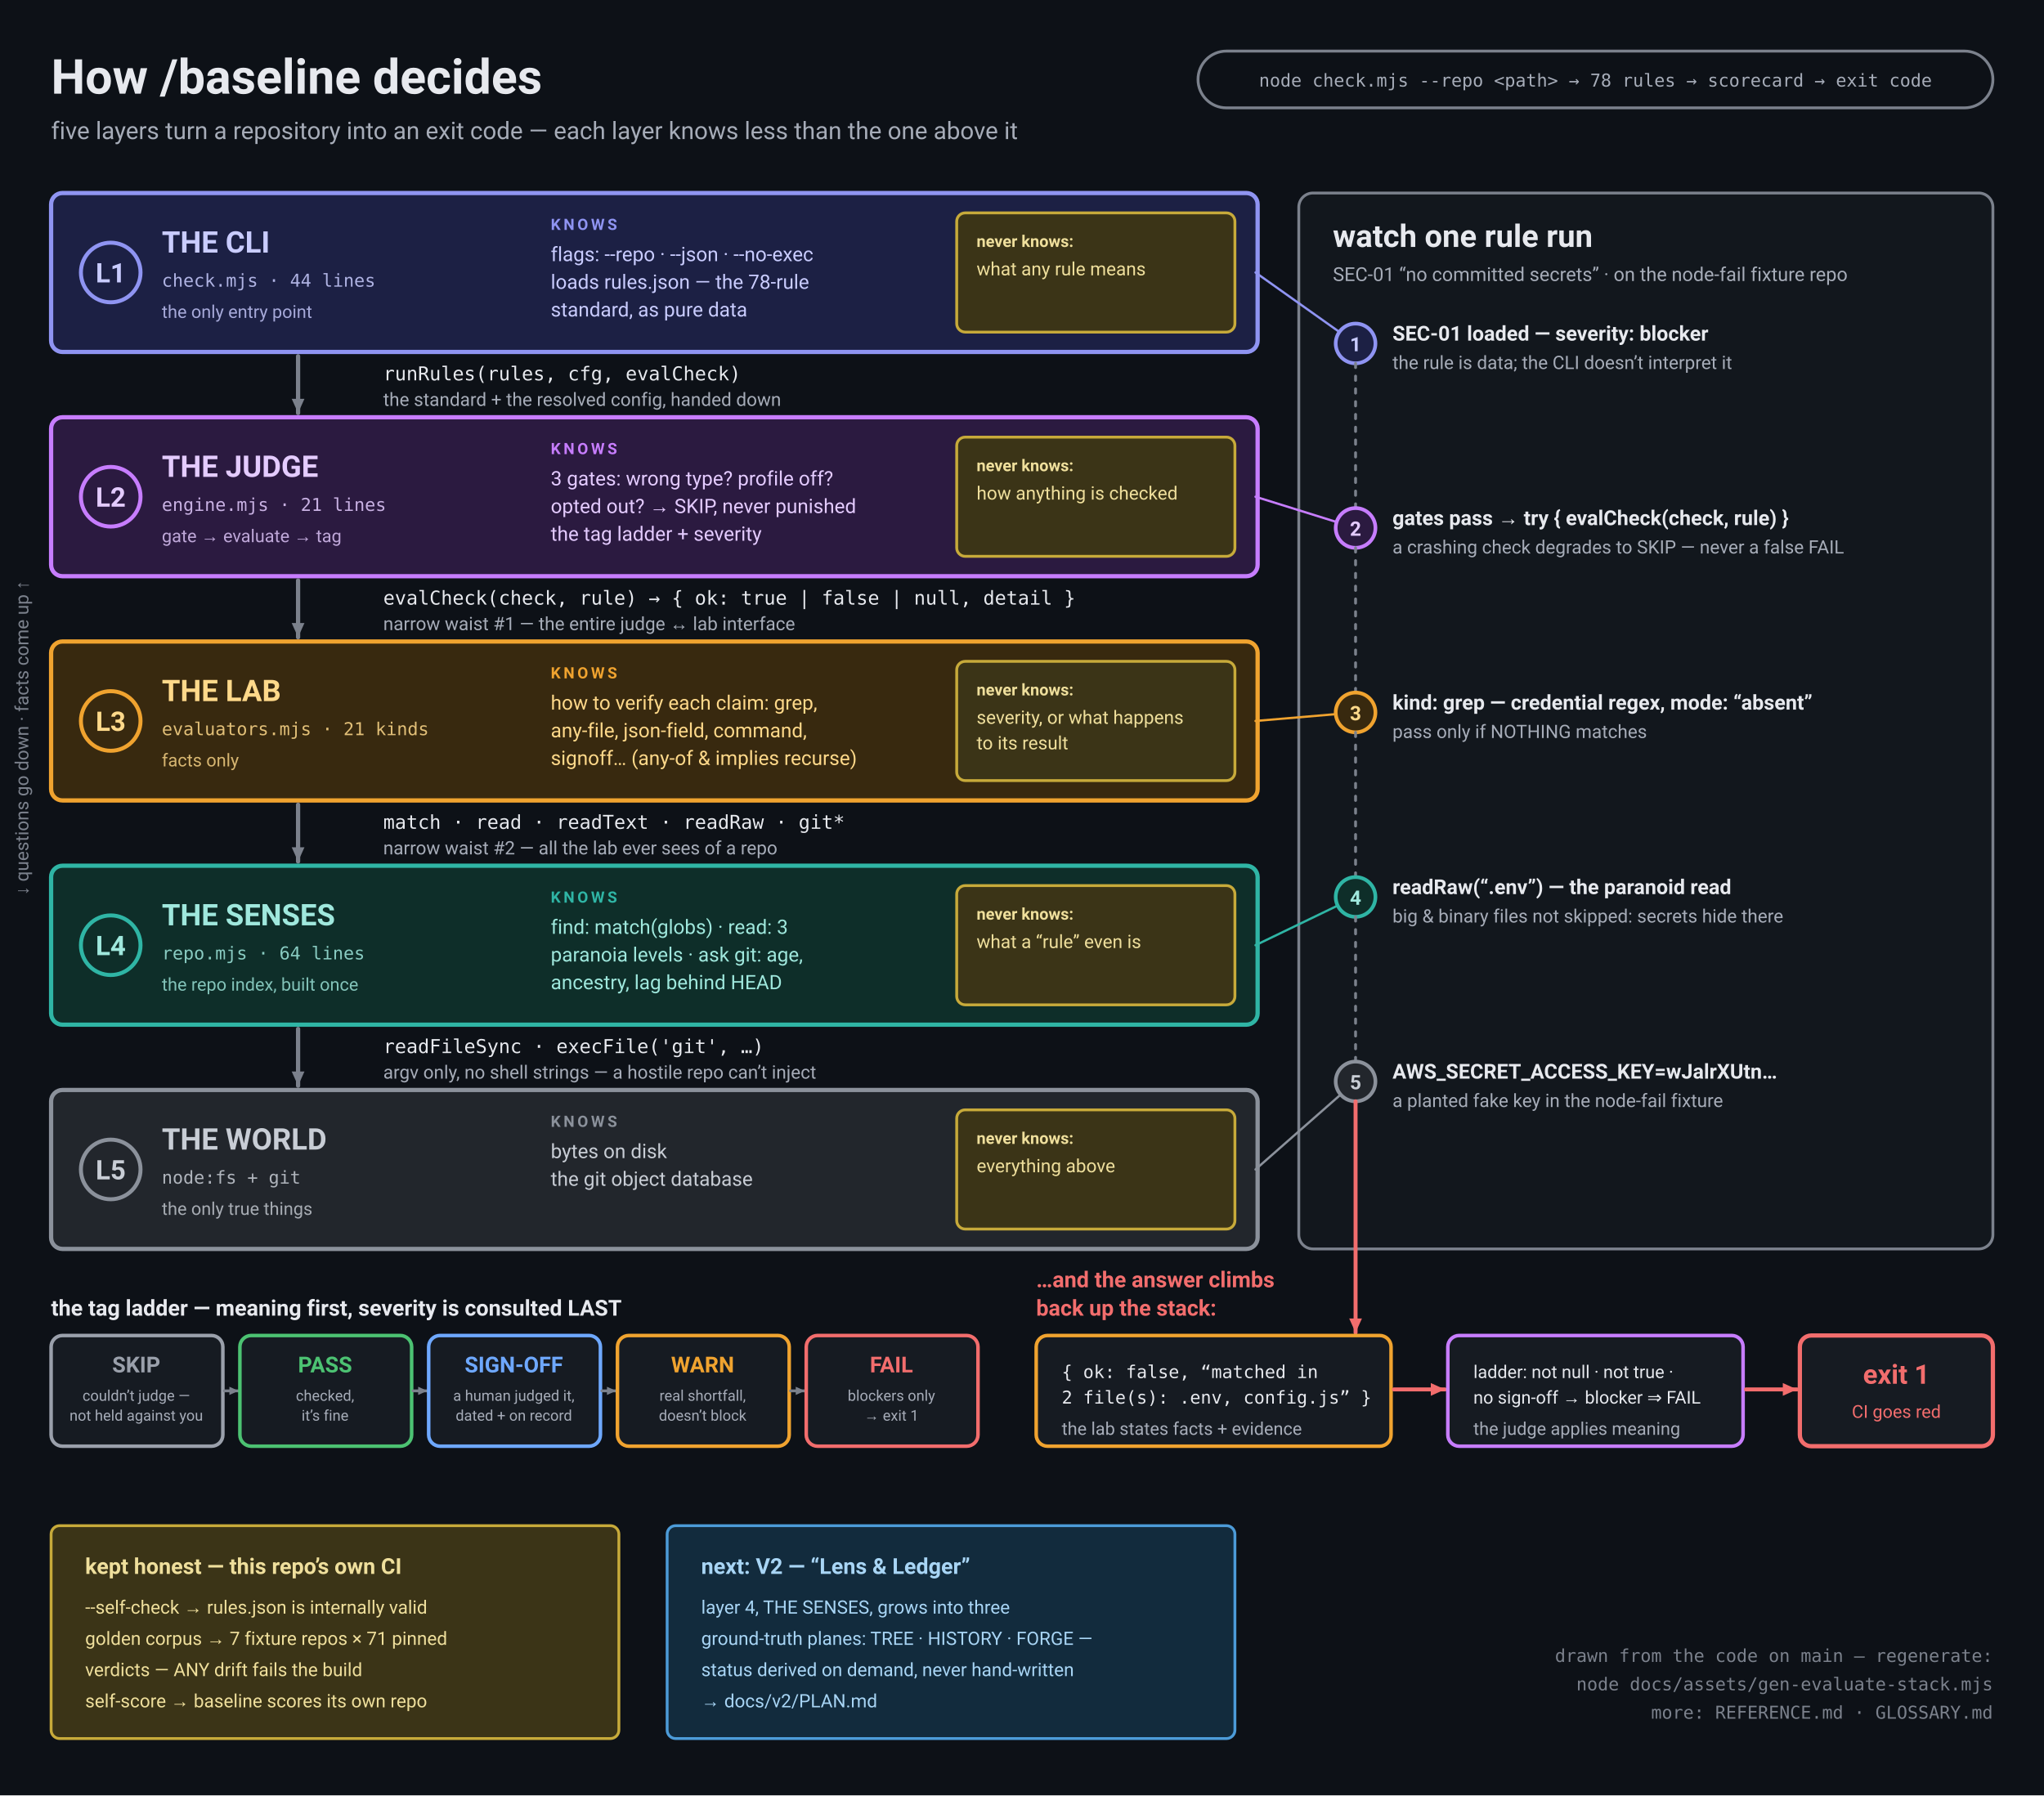
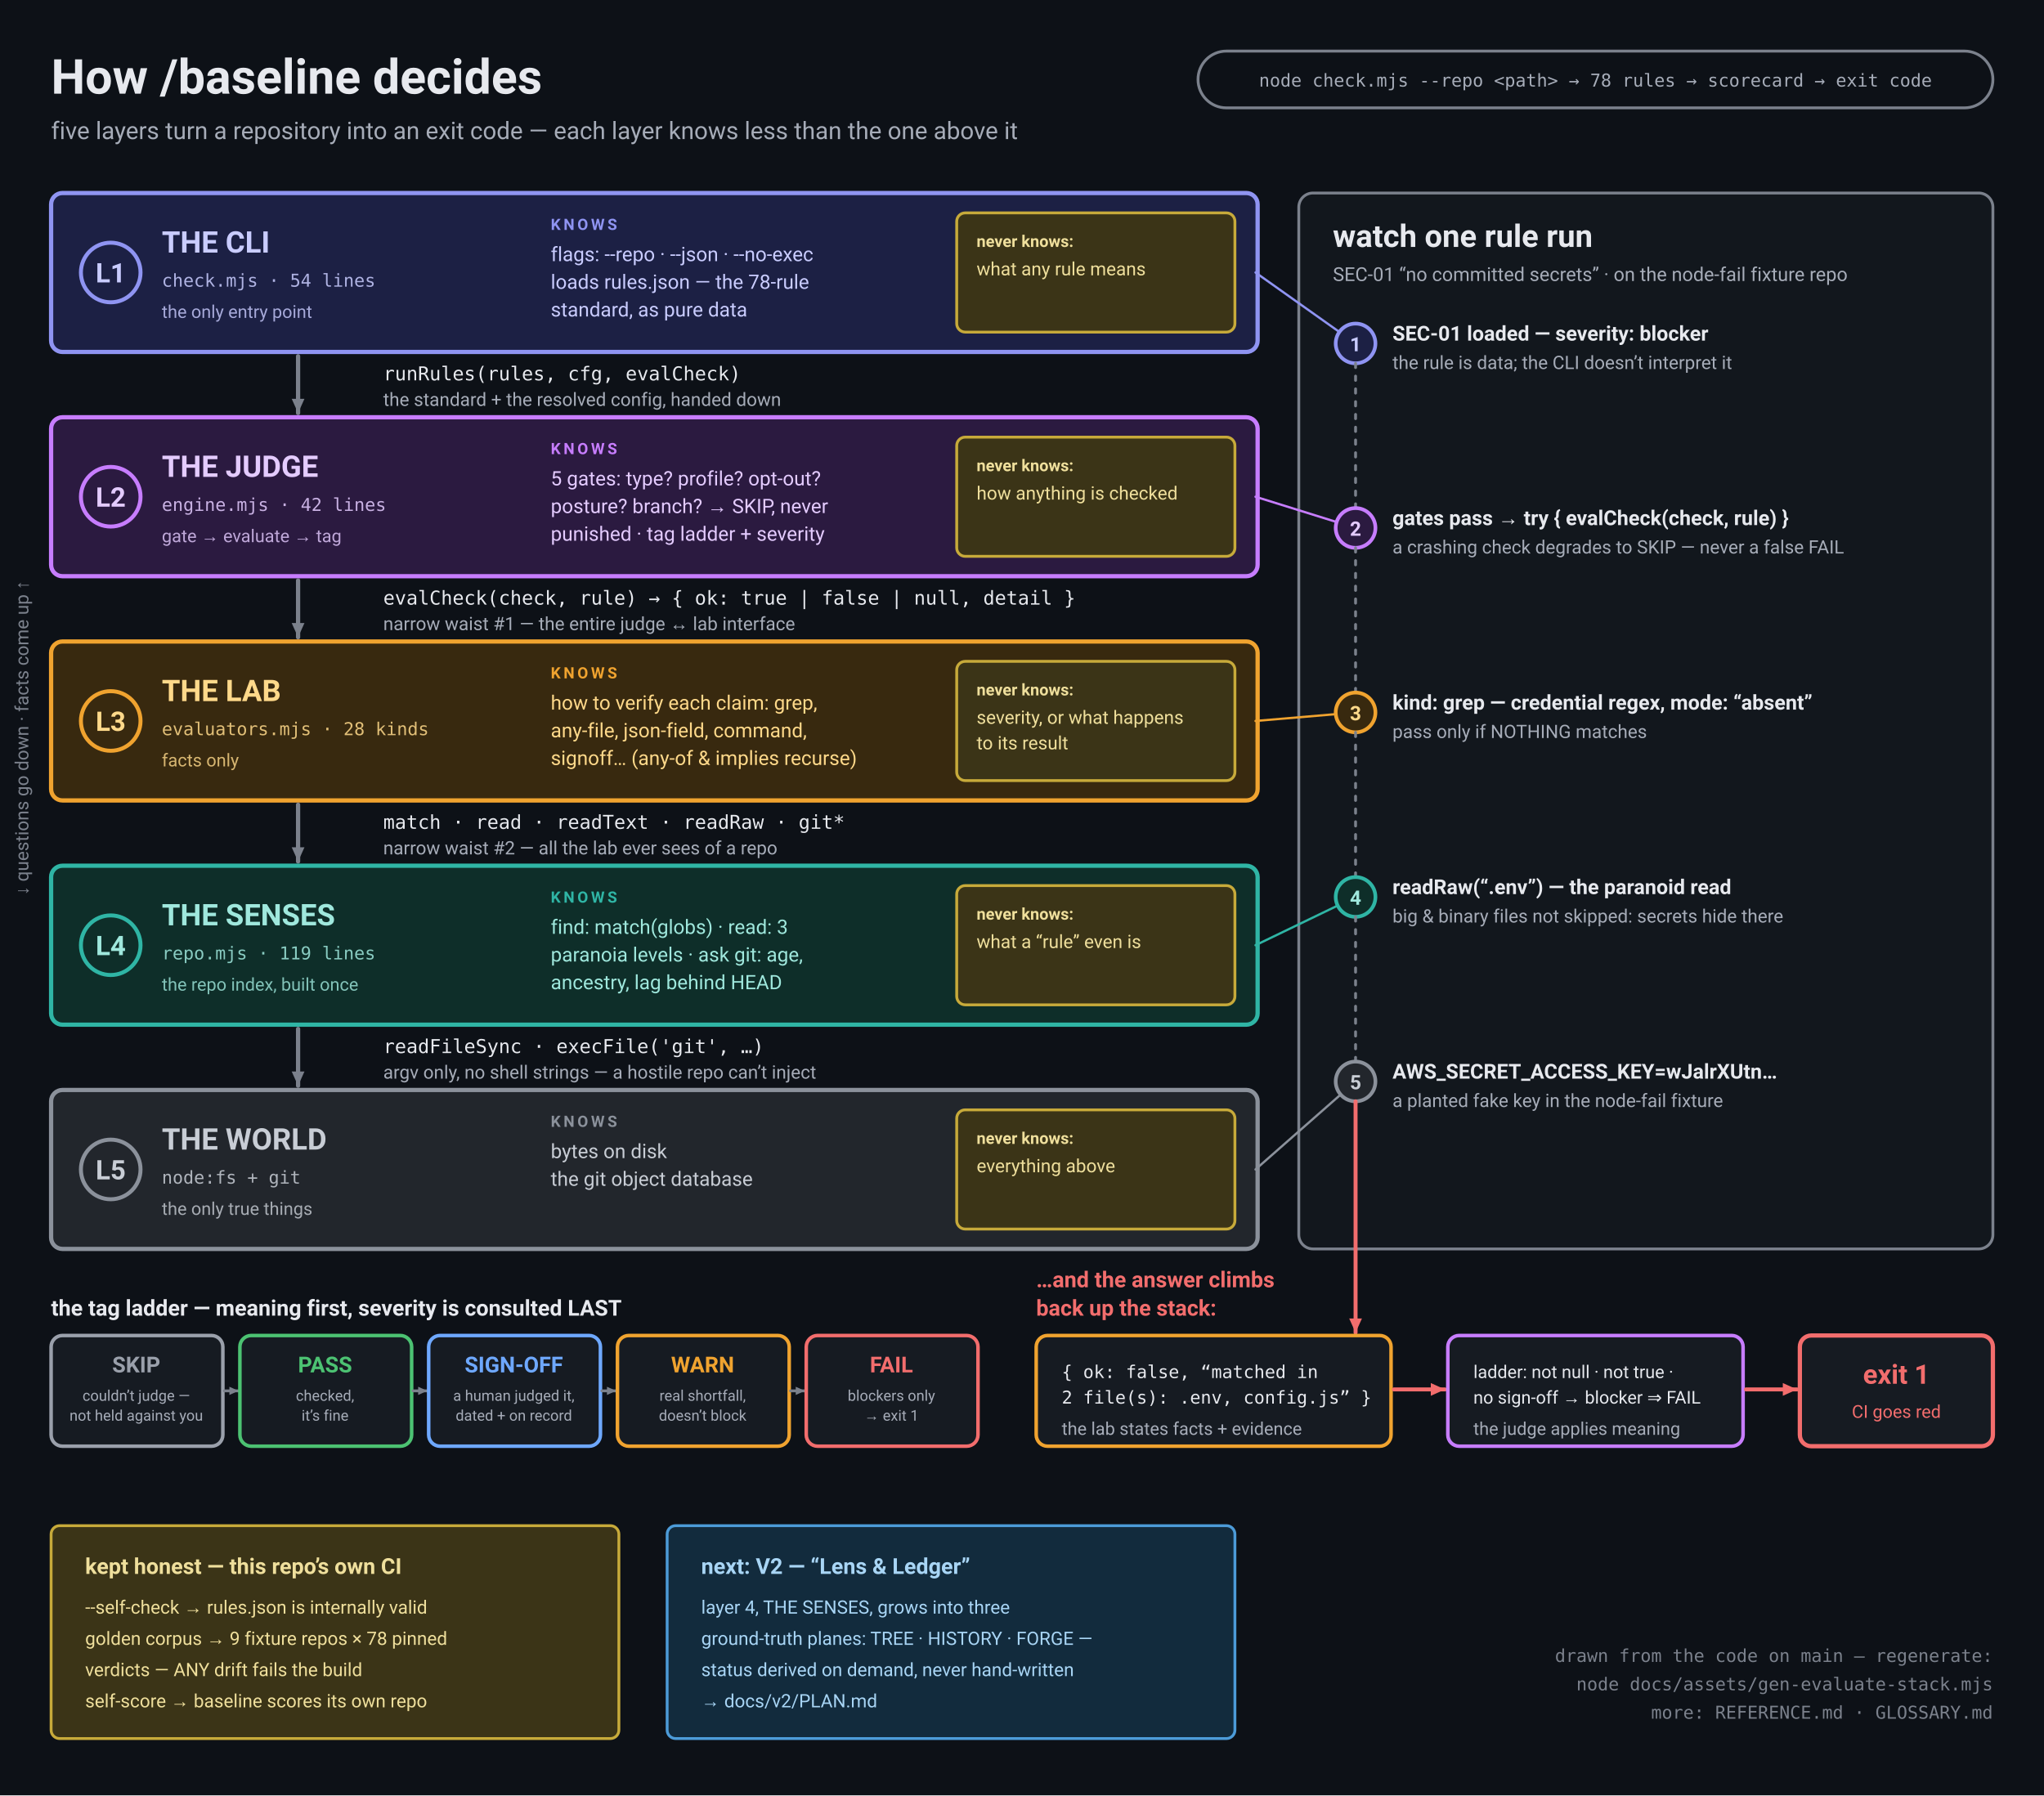
<svg xmlns="http://www.w3.org/2000/svg" viewBox="0 0 1440 1265" role="img" aria-labelledby="t">
  <rect width="1440" height="1265" fill="#0D1117" />
  <text x="36" y="66" font-family="Segoe UI, Roboto, Helvetica Neue, Arial, DejaVu Sans, sans-serif" font-size="34" font-weight="bold" fill="#E7E9EE" text-anchor="start">How /baseline decides</text>
  <text x="36" y="98" font-family="Segoe UI, Roboto, Helvetica Neue, Arial, DejaVu Sans, sans-serif" font-size="17" font-weight="normal" fill="#A6ACB8" text-anchor="start">five layers turn a repository into an exit code — each layer knows less than the one above it</text>
  <rect x="844" y="36" width="560" height="40" rx="20" fill="none" stroke="#7B818C" stroke-width="2" />
  <text x="1124" y="61" font-family="ui-monospace, Menlo, Consolas, DejaVu Sans Mono, monospace" font-size="12.5" font-weight="normal" fill="#A6ACB8" text-anchor="middle">node check.mjs --repo &lt;path&gt;  →  78 rules  →  scorecard  →  exit code</text>
  <g transform="rotate(-90 20 520)">
    <text x="20" y="520" font-family="Segoe UI, Roboto, Helvetica Neue, Arial, DejaVu Sans, sans-serif" font-size="13" font-weight="normal" fill="#7B818C" text-anchor="middle">↓ questions go down · facts come up ↑</text>
  </g>
  <rect x="36" y="136" width="850" height="112" rx="8" fill="#1C2044" stroke="#8F94F2" stroke-width="3" />
  <circle cx="78" cy="192" r="21" fill="none" stroke="#8F94F2" stroke-width="2.8" />
  <text x="78" y="199" font-family="Segoe UI, Roboto, Helvetica Neue, Arial, DejaVu Sans, sans-serif" font-size="19" font-weight="bold" fill="#C9CCFF" text-anchor="middle">L1</text>
  <text x="114" y="178" font-family="Segoe UI, Roboto, Helvetica Neue, Arial, DejaVu Sans, sans-serif" font-size="21" font-weight="bold" fill="#C9CCFF" text-anchor="start">THE CLI</text>
-   <text x="114" y="202" font-family="ui-monospace, Menlo, Consolas, DejaVu Sans Mono, monospace" font-size="12.5" font-weight="normal" fill="#C9CCFF" text-anchor="start" opacity="0.85">check.mjs · 44 lines</text>
+   <text x="114" y="202" font-family="ui-monospace, Menlo, Consolas, DejaVu Sans Mono, monospace" font-size="12.5" font-weight="normal" fill="#C9CCFF" text-anchor="start" opacity="0.85">check.mjs · 54 lines</text>
  <text x="114" y="224" font-family="Segoe UI, Roboto, Helvetica Neue, Arial, DejaVu Sans, sans-serif" font-size="12.5" font-weight="normal" fill="#C9CCFF" text-anchor="start" opacity="0.8">the only entry point</text>
  <text x="388" y="162" font-family="Segoe UI, Roboto, Helvetica Neue, Arial, DejaVu Sans, sans-serif" font-size="11" font-weight="bold" fill="#8F94F2" text-anchor="start" letter-spacing="2">KNOWS</text>
  <text x="388" y="184" font-family="Segoe UI, Roboto, Helvetica Neue, Arial, DejaVu Sans, sans-serif" font-size="14" font-weight="normal" fill="#C9CCFF" text-anchor="start">flags: --repo · --json · --no-exec</text>
  <text x="388" y="203.5" font-family="Segoe UI, Roboto, Helvetica Neue, Arial, DejaVu Sans, sans-serif" font-size="14" font-weight="normal" fill="#C9CCFF" text-anchor="start">loads rules.json — the 78-rule</text>
  <text x="388" y="223" font-family="Segoe UI, Roboto, Helvetica Neue, Arial, DejaVu Sans, sans-serif" font-size="14" font-weight="normal" fill="#C9CCFF" text-anchor="start">standard, as pure data</text>
  <rect x="674" y="150" width="196" height="84" rx="6" fill="#3B3417" stroke="#C7AA3A" stroke-width="2" />
  <text x="688" y="174" font-family="Segoe UI, Roboto, Helvetica Neue, Arial, DejaVu Sans, sans-serif" font-size="11.5" font-weight="bold" fill="#EFDF9C" text-anchor="start">never knows:</text>
  <text x="688" y="194" font-family="Segoe UI, Roboto, Helvetica Neue, Arial, DejaVu Sans, sans-serif" font-size="13" font-weight="normal" fill="#EFDF9C" text-anchor="start">what any rule means</text>
  <line x1="210" y1="251" x2="210" y2="291" stroke="#7B818C" stroke-width="3" stroke-linecap="round" />
  <path d="M210,291 L214.5,281 L205.5,281 Z" fill="#7B818C" />
  <text x="270" y="268" font-family="ui-monospace, Menlo, Consolas, DejaVu Sans Mono, monospace" font-size="13.5" font-weight="normal" fill="#E7E9EE" text-anchor="start">runRules(rules, cfg, evalCheck)</text>
  <text x="270" y="286" font-family="Segoe UI, Roboto, Helvetica Neue, Arial, DejaVu Sans, sans-serif" font-size="13" font-weight="normal" fill="#A6ACB8" text-anchor="start">the standard + the resolved config, handed down</text>
  <rect x="36" y="294" width="850" height="112" rx="8" fill="#2B1A40" stroke="#C77DFF" stroke-width="3" />
  <circle cx="78" cy="350" r="21" fill="none" stroke="#C77DFF" stroke-width="2.8" />
  <text x="78" y="357" font-family="Segoe UI, Roboto, Helvetica Neue, Arial, DejaVu Sans, sans-serif" font-size="19" font-weight="bold" fill="#E4CBFF" text-anchor="middle">L2</text>
  <text x="114" y="336" font-family="Segoe UI, Roboto, Helvetica Neue, Arial, DejaVu Sans, sans-serif" font-size="21" font-weight="bold" fill="#E4CBFF" text-anchor="start">THE JUDGE</text>
-   <text x="114" y="360" font-family="ui-monospace, Menlo, Consolas, DejaVu Sans Mono, monospace" font-size="12.5" font-weight="normal" fill="#E4CBFF" text-anchor="start" opacity="0.85">engine.mjs · 21 lines</text>
+   <text x="114" y="360" font-family="ui-monospace, Menlo, Consolas, DejaVu Sans Mono, monospace" font-size="12.5" font-weight="normal" fill="#E4CBFF" text-anchor="start" opacity="0.85">engine.mjs · 42 lines</text>
  <text x="114" y="382" font-family="Segoe UI, Roboto, Helvetica Neue, Arial, DejaVu Sans, sans-serif" font-size="12.5" font-weight="normal" fill="#E4CBFF" text-anchor="start" opacity="0.8">gate → evaluate → tag</text>
  <text x="388" y="320" font-family="Segoe UI, Roboto, Helvetica Neue, Arial, DejaVu Sans, sans-serif" font-size="11" font-weight="bold" fill="#C77DFF" text-anchor="start" letter-spacing="2">KNOWS</text>
-   <text x="388" y="342" font-family="Segoe UI, Roboto, Helvetica Neue, Arial, DejaVu Sans, sans-serif" font-size="14" font-weight="normal" fill="#E4CBFF" text-anchor="start">3 gates: wrong type? profile off?</text>
-   <text x="388" y="361.5" font-family="Segoe UI, Roboto, Helvetica Neue, Arial, DejaVu Sans, sans-serif" font-size="14" font-weight="normal" fill="#E4CBFF" text-anchor="start">opted out? → SKIP, never punished</text>
-   <text x="388" y="381" font-family="Segoe UI, Roboto, Helvetica Neue, Arial, DejaVu Sans, sans-serif" font-size="14" font-weight="normal" fill="#E4CBFF" text-anchor="start">the tag ladder + severity</text>
+   <text x="388" y="342" font-family="Segoe UI, Roboto, Helvetica Neue, Arial, DejaVu Sans, sans-serif" font-size="14" font-weight="normal" fill="#E4CBFF" text-anchor="start">5 gates: type? profile? opt-out?</text>
+   <text x="388" y="361.5" font-family="Segoe UI, Roboto, Helvetica Neue, Arial, DejaVu Sans, sans-serif" font-size="14" font-weight="normal" fill="#E4CBFF" text-anchor="start">posture? branch? → SKIP, never</text>
+   <text x="388" y="381" font-family="Segoe UI, Roboto, Helvetica Neue, Arial, DejaVu Sans, sans-serif" font-size="14" font-weight="normal" fill="#E4CBFF" text-anchor="start">punished · tag ladder + severity</text>
  <rect x="674" y="308" width="196" height="84" rx="6" fill="#3B3417" stroke="#C7AA3A" stroke-width="2" />
  <text x="688" y="332" font-family="Segoe UI, Roboto, Helvetica Neue, Arial, DejaVu Sans, sans-serif" font-size="11.5" font-weight="bold" fill="#EFDF9C" text-anchor="start">never knows:</text>
  <text x="688" y="352" font-family="Segoe UI, Roboto, Helvetica Neue, Arial, DejaVu Sans, sans-serif" font-size="13" font-weight="normal" fill="#EFDF9C" text-anchor="start">how anything is checked</text>
  <line x1="210" y1="409" x2="210" y2="449" stroke="#7B818C" stroke-width="3" stroke-linecap="round" />
  <path d="M210,449 L214.5,439 L205.5,439 Z" fill="#7B818C" />
  <text x="270" y="426" font-family="ui-monospace, Menlo, Consolas, DejaVu Sans Mono, monospace" font-size="13.5" font-weight="normal" fill="#E7E9EE" text-anchor="start">evalCheck(check, rule) → { ok: true | false | null, detail }</text>
  <text x="270" y="444" font-family="Segoe UI, Roboto, Helvetica Neue, Arial, DejaVu Sans, sans-serif" font-size="13" font-weight="normal" fill="#A6ACB8" text-anchor="start">narrow waist #1 — the entire judge ↔ lab interface</text>
  <rect x="36" y="452" width="850" height="112" rx="8" fill="#38290F" stroke="#F0A32F" stroke-width="3" />
  <circle cx="78" cy="508" r="21" fill="none" stroke="#F0A32F" stroke-width="2.8" />
  <text x="78" y="515" font-family="Segoe UI, Roboto, Helvetica Neue, Arial, DejaVu Sans, sans-serif" font-size="19" font-weight="bold" fill="#FFD98A" text-anchor="middle">L3</text>
  <text x="114" y="494" font-family="Segoe UI, Roboto, Helvetica Neue, Arial, DejaVu Sans, sans-serif" font-size="21" font-weight="bold" fill="#FFD98A" text-anchor="start">THE LAB</text>
-   <text x="114" y="518" font-family="ui-monospace, Menlo, Consolas, DejaVu Sans Mono, monospace" font-size="12.5" font-weight="normal" fill="#FFD98A" text-anchor="start" opacity="0.85">evaluators.mjs · 21 kinds</text>
+   <text x="114" y="518" font-family="ui-monospace, Menlo, Consolas, DejaVu Sans Mono, monospace" font-size="12.5" font-weight="normal" fill="#FFD98A" text-anchor="start" opacity="0.85">evaluators.mjs · 28 kinds</text>
  <text x="114" y="540" font-family="Segoe UI, Roboto, Helvetica Neue, Arial, DejaVu Sans, sans-serif" font-size="12.5" font-weight="normal" fill="#FFD98A" text-anchor="start" opacity="0.8">facts only</text>
  <text x="388" y="478" font-family="Segoe UI, Roboto, Helvetica Neue, Arial, DejaVu Sans, sans-serif" font-size="11" font-weight="bold" fill="#F0A32F" text-anchor="start" letter-spacing="2">KNOWS</text>
  <text x="388" y="500" font-family="Segoe UI, Roboto, Helvetica Neue, Arial, DejaVu Sans, sans-serif" font-size="14" font-weight="normal" fill="#FFD98A" text-anchor="start">how to verify each claim: grep,</text>
  <text x="388" y="519.5" font-family="Segoe UI, Roboto, Helvetica Neue, Arial, DejaVu Sans, sans-serif" font-size="14" font-weight="normal" fill="#FFD98A" text-anchor="start">any-file, json-field, command,</text>
  <text x="388" y="539" font-family="Segoe UI, Roboto, Helvetica Neue, Arial, DejaVu Sans, sans-serif" font-size="14" font-weight="normal" fill="#FFD98A" text-anchor="start">signoff… (any-of &amp; implies recurse)</text>
  <rect x="674" y="466" width="196" height="84" rx="6" fill="#3B3417" stroke="#C7AA3A" stroke-width="2" />
  <text x="688" y="490" font-family="Segoe UI, Roboto, Helvetica Neue, Arial, DejaVu Sans, sans-serif" font-size="11.5" font-weight="bold" fill="#EFDF9C" text-anchor="start">never knows:</text>
  <text x="688" y="510" font-family="Segoe UI, Roboto, Helvetica Neue, Arial, DejaVu Sans, sans-serif" font-size="13" font-weight="normal" fill="#EFDF9C" text-anchor="start">severity, or what happens</text>
  <text x="688" y="528" font-family="Segoe UI, Roboto, Helvetica Neue, Arial, DejaVu Sans, sans-serif" font-size="13" font-weight="normal" fill="#EFDF9C" text-anchor="start">to its result</text>
  <line x1="210" y1="567" x2="210" y2="607" stroke="#7B818C" stroke-width="3" stroke-linecap="round" />
  <path d="M210,607 L214.5,597 L205.5,597 Z" fill="#7B818C" />
  <text x="270" y="584" font-family="ui-monospace, Menlo, Consolas, DejaVu Sans Mono, monospace" font-size="13.5" font-weight="normal" fill="#E7E9EE" text-anchor="start">match · read · readText · readRaw · git*</text>
  <text x="270" y="602" font-family="Segoe UI, Roboto, Helvetica Neue, Arial, DejaVu Sans, sans-serif" font-size="13" font-weight="normal" fill="#A6ACB8" text-anchor="start">narrow waist #2 — all the lab ever sees of a repo</text>
  <rect x="36" y="610" width="850" height="112" rx="8" fill="#0E2E29" stroke="#2FB5A5" stroke-width="3" />
  <circle cx="78" cy="666" r="21" fill="none" stroke="#2FB5A5" stroke-width="2.8" />
  <text x="78" y="673" font-family="Segoe UI, Roboto, Helvetica Neue, Arial, DejaVu Sans, sans-serif" font-size="19" font-weight="bold" fill="#9FE8DD" text-anchor="middle">L4</text>
  <text x="114" y="652" font-family="Segoe UI, Roboto, Helvetica Neue, Arial, DejaVu Sans, sans-serif" font-size="21" font-weight="bold" fill="#9FE8DD" text-anchor="start">THE SENSES</text>
-   <text x="114" y="676" font-family="ui-monospace, Menlo, Consolas, DejaVu Sans Mono, monospace" font-size="12.5" font-weight="normal" fill="#9FE8DD" text-anchor="start" opacity="0.85">repo.mjs · 64 lines</text>
+   <text x="114" y="676" font-family="ui-monospace, Menlo, Consolas, DejaVu Sans Mono, monospace" font-size="12.5" font-weight="normal" fill="#9FE8DD" text-anchor="start" opacity="0.85">repo.mjs · 119 lines</text>
  <text x="114" y="698" font-family="Segoe UI, Roboto, Helvetica Neue, Arial, DejaVu Sans, sans-serif" font-size="12.5" font-weight="normal" fill="#9FE8DD" text-anchor="start" opacity="0.8">the repo index, built once</text>
  <text x="388" y="636" font-family="Segoe UI, Roboto, Helvetica Neue, Arial, DejaVu Sans, sans-serif" font-size="11" font-weight="bold" fill="#2FB5A5" text-anchor="start" letter-spacing="2">KNOWS</text>
  <text x="388" y="658" font-family="Segoe UI, Roboto, Helvetica Neue, Arial, DejaVu Sans, sans-serif" font-size="14" font-weight="normal" fill="#9FE8DD" text-anchor="start">find: match(globs) · read: 3</text>
  <text x="388" y="677.5" font-family="Segoe UI, Roboto, Helvetica Neue, Arial, DejaVu Sans, sans-serif" font-size="14" font-weight="normal" fill="#9FE8DD" text-anchor="start">paranoia levels · ask git: age,</text>
  <text x="388" y="697" font-family="Segoe UI, Roboto, Helvetica Neue, Arial, DejaVu Sans, sans-serif" font-size="14" font-weight="normal" fill="#9FE8DD" text-anchor="start">ancestry, lag behind HEAD</text>
  <rect x="674" y="624" width="196" height="84" rx="6" fill="#3B3417" stroke="#C7AA3A" stroke-width="2" />
  <text x="688" y="648" font-family="Segoe UI, Roboto, Helvetica Neue, Arial, DejaVu Sans, sans-serif" font-size="11.5" font-weight="bold" fill="#EFDF9C" text-anchor="start">never knows:</text>
  <text x="688" y="668" font-family="Segoe UI, Roboto, Helvetica Neue, Arial, DejaVu Sans, sans-serif" font-size="13" font-weight="normal" fill="#EFDF9C" text-anchor="start">what a “rule” even is</text>
  <line x1="210" y1="725" x2="210" y2="765" stroke="#7B818C" stroke-width="3" stroke-linecap="round" />
  <path d="M210,765 L214.5,755 L205.5,755 Z" fill="#7B818C" />
  <text x="270" y="742" font-family="ui-monospace, Menlo, Consolas, DejaVu Sans Mono, monospace" font-size="13.5" font-weight="normal" fill="#E7E9EE" text-anchor="start">readFileSync · execFile('git', …)</text>
  <text x="270" y="760" font-family="Segoe UI, Roboto, Helvetica Neue, Arial, DejaVu Sans, sans-serif" font-size="13" font-weight="normal" fill="#A6ACB8" text-anchor="start">argv only, no shell strings — a hostile repo can’t inject</text>
  <rect x="36" y="768" width="850" height="112" rx="8" fill="#22262C" stroke="#8B919B" stroke-width="3" />
  <circle cx="78" cy="824" r="21" fill="none" stroke="#8B919B" stroke-width="2.8" />
  <text x="78" y="831" font-family="Segoe UI, Roboto, Helvetica Neue, Arial, DejaVu Sans, sans-serif" font-size="19" font-weight="bold" fill="#C8CDD5" text-anchor="middle">L5</text>
  <text x="114" y="810" font-family="Segoe UI, Roboto, Helvetica Neue, Arial, DejaVu Sans, sans-serif" font-size="21" font-weight="bold" fill="#C8CDD5" text-anchor="start">THE WORLD</text>
  <text x="114" y="834" font-family="ui-monospace, Menlo, Consolas, DejaVu Sans Mono, monospace" font-size="12.5" font-weight="normal" fill="#C8CDD5" text-anchor="start" opacity="0.85">node:fs + git</text>
  <text x="114" y="856" font-family="Segoe UI, Roboto, Helvetica Neue, Arial, DejaVu Sans, sans-serif" font-size="12.5" font-weight="normal" fill="#C8CDD5" text-anchor="start" opacity="0.8">the only true things</text>
  <text x="388" y="794" font-family="Segoe UI, Roboto, Helvetica Neue, Arial, DejaVu Sans, sans-serif" font-size="11" font-weight="bold" fill="#8B919B" text-anchor="start" letter-spacing="2">KNOWS</text>
  <text x="388" y="816" font-family="Segoe UI, Roboto, Helvetica Neue, Arial, DejaVu Sans, sans-serif" font-size="14" font-weight="normal" fill="#C8CDD5" text-anchor="start">bytes on disk</text>
  <text x="388" y="835.5" font-family="Segoe UI, Roboto, Helvetica Neue, Arial, DejaVu Sans, sans-serif" font-size="14" font-weight="normal" fill="#C8CDD5" text-anchor="start">the git object database</text>
  <rect x="674" y="782" width="196" height="84" rx="6" fill="#3B3417" stroke="#C7AA3A" stroke-width="2" />
  <text x="688" y="806" font-family="Segoe UI, Roboto, Helvetica Neue, Arial, DejaVu Sans, sans-serif" font-size="11.5" font-weight="bold" fill="#EFDF9C" text-anchor="start">never knows:</text>
  <text x="688" y="826" font-family="Segoe UI, Roboto, Helvetica Neue, Arial, DejaVu Sans, sans-serif" font-size="13" font-weight="normal" fill="#EFDF9C" text-anchor="start">everything above</text>
  <rect x="915" y="136" width="489" height="744" rx="10" fill="#161B22" fill-opacity="0.6" stroke="#7B818C" stroke-width="2" />
  <text x="939" y="174" font-family="Segoe UI, Roboto, Helvetica Neue, Arial, DejaVu Sans, sans-serif" font-size="22" font-weight="bold" fill="#E7E9EE" text-anchor="start">watch one rule run</text>
  <text x="939" y="198" font-family="Segoe UI, Roboto, Helvetica Neue, Arial, DejaVu Sans, sans-serif" font-size="13.5" font-weight="normal" fill="#A6ACB8" text-anchor="start">SEC-01 “no committed secrets” · on the node-fail fixture repo</text>
  <line x1="884.5" y1="192" x2="955" y2="242" stroke="#8F94F2" stroke-width="1.6" stroke-linecap="round" />
  <circle cx="955" cy="242" r="14" fill="#1C2044" stroke="#8F94F2" stroke-width="2.6" />
  <text x="955" y="247.5" font-family="Segoe UI, Roboto, Helvetica Neue, Arial, DejaVu Sans, sans-serif" font-size="14" font-weight="bold" fill="#C9CCFF" text-anchor="middle">1</text>
  <text x="981" y="240" font-family="Segoe UI, Roboto, Helvetica Neue, Arial, DejaVu Sans, sans-serif" font-size="14.5" font-weight="bold" fill="#E7E9EE" text-anchor="start">SEC-01 loaded — severity: blocker</text>
  <text x="981" y="260" font-family="Segoe UI, Roboto, Helvetica Neue, Arial, DejaVu Sans, sans-serif" font-size="13" font-weight="normal" fill="#A6ACB8" text-anchor="start">the rule is data; the CLI doesn’t interpret it</text>
  <line x1="955" y1="256" x2="955" y2="358" stroke="#7B818C" stroke-width="2" stroke-linecap="round" stroke-dasharray="3 6" />
  <line x1="884.5" y1="350" x2="955" y2="372" stroke="#C77DFF" stroke-width="1.6" stroke-linecap="round" />
  <circle cx="955" cy="372" r="14" fill="#2B1A40" stroke="#C77DFF" stroke-width="2.6" />
  <text x="955" y="377.5" font-family="Segoe UI, Roboto, Helvetica Neue, Arial, DejaVu Sans, sans-serif" font-size="14" font-weight="bold" fill="#E4CBFF" text-anchor="middle">2</text>
  <text x="981" y="370" font-family="Segoe UI, Roboto, Helvetica Neue, Arial, DejaVu Sans, sans-serif" font-size="14.5" font-weight="bold" fill="#E7E9EE" text-anchor="start">gates pass → try { evalCheck(check, rule) }</text>
  <text x="981" y="390" font-family="Segoe UI, Roboto, Helvetica Neue, Arial, DejaVu Sans, sans-serif" font-size="13" font-weight="normal" fill="#A6ACB8" text-anchor="start">a crashing check degrades to SKIP — never a false FAIL</text>
  <line x1="955" y1="386" x2="955" y2="488" stroke="#7B818C" stroke-width="2" stroke-linecap="round" stroke-dasharray="3 6" />
  <line x1="884.5" y1="508" x2="955" y2="502" stroke="#F0A32F" stroke-width="1.6" stroke-linecap="round" />
  <circle cx="955" cy="502" r="14" fill="#38290F" stroke="#F0A32F" stroke-width="2.6" />
  <text x="955" y="507.5" font-family="Segoe UI, Roboto, Helvetica Neue, Arial, DejaVu Sans, sans-serif" font-size="14" font-weight="bold" fill="#FFD98A" text-anchor="middle">3</text>
  <text x="981" y="500" font-family="Segoe UI, Roboto, Helvetica Neue, Arial, DejaVu Sans, sans-serif" font-size="14.5" font-weight="bold" fill="#E7E9EE" text-anchor="start">kind: grep — credential regex, mode: “absent”</text>
  <text x="981" y="520" font-family="Segoe UI, Roboto, Helvetica Neue, Arial, DejaVu Sans, sans-serif" font-size="13" font-weight="normal" fill="#A6ACB8" text-anchor="start">pass only if NOTHING matches</text>
  <line x1="955" y1="516" x2="955" y2="618" stroke="#7B818C" stroke-width="2" stroke-linecap="round" stroke-dasharray="3 6" />
  <line x1="884.5" y1="666" x2="955" y2="632" stroke="#2FB5A5" stroke-width="1.6" stroke-linecap="round" />
  <circle cx="955" cy="632" r="14" fill="#0E2E29" stroke="#2FB5A5" stroke-width="2.6" />
  <text x="955" y="637.5" font-family="Segoe UI, Roboto, Helvetica Neue, Arial, DejaVu Sans, sans-serif" font-size="14" font-weight="bold" fill="#9FE8DD" text-anchor="middle">4</text>
  <text x="981" y="630" font-family="Segoe UI, Roboto, Helvetica Neue, Arial, DejaVu Sans, sans-serif" font-size="14.5" font-weight="bold" fill="#E7E9EE" text-anchor="start">readRaw(“.env”) — the paranoid read</text>
  <text x="981" y="650" font-family="Segoe UI, Roboto, Helvetica Neue, Arial, DejaVu Sans, sans-serif" font-size="13" font-weight="normal" fill="#A6ACB8" text-anchor="start">big &amp; binary files not skipped: secrets hide there</text>
  <line x1="955" y1="646" x2="955" y2="748" stroke="#7B818C" stroke-width="2" stroke-linecap="round" stroke-dasharray="3 6" />
  <line x1="884.5" y1="824" x2="955" y2="762" stroke="#8B919B" stroke-width="1.6" stroke-linecap="round" />
  <circle cx="955" cy="762" r="14" fill="#22262C" stroke="#8B919B" stroke-width="2.6" />
  <text x="955" y="767.5" font-family="Segoe UI, Roboto, Helvetica Neue, Arial, DejaVu Sans, sans-serif" font-size="14" font-weight="bold" fill="#C8CDD5" text-anchor="middle">5</text>
  <text x="981" y="760" font-family="Segoe UI, Roboto, Helvetica Neue, Arial, DejaVu Sans, sans-serif" font-size="14.5" font-weight="bold" fill="#E7E9EE" text-anchor="start">AWS_SECRET_ACCESS_KEY=wJalrXUtn…</text>
  <text x="981" y="780" font-family="Segoe UI, Roboto, Helvetica Neue, Arial, DejaVu Sans, sans-serif" font-size="13" font-weight="normal" fill="#A6ACB8" text-anchor="start">a planted fake key in the node-fail fixture</text>
  <line x1="955" y1="776" x2="955" y2="939" stroke="#F26D6D" stroke-width="2.8" stroke-linecap="round" />
  <path d="M955,939 L959.5,929 L950.5,929 Z" fill="#F26D6D" />
  <text x="730" y="907" font-family="Segoe UI, Roboto, Helvetica Neue, Arial, DejaVu Sans, sans-serif" font-size="15.5" font-weight="bold" fill="#F26D6D" text-anchor="start">…and the answer climbs</text>
  <text x="730" y="927" font-family="Segoe UI, Roboto, Helvetica Neue, Arial, DejaVu Sans, sans-serif" font-size="15.5" font-weight="bold" fill="#F26D6D" text-anchor="start">back up the stack:</text>
  <rect x="730" y="941" width="250" height="78" rx="8" fill="#161B22" stroke="#F0A32F" stroke-width="2.5" />
  <text x="748" y="971" font-family="ui-monospace, Menlo, Consolas, DejaVu Sans Mono, monospace" font-size="12.5" font-weight="normal" fill="#E7E9EE" text-anchor="start">{ ok: false, “matched in</text>
  <text x="748" y="989" font-family="ui-monospace, Menlo, Consolas, DejaVu Sans Mono, monospace" font-size="12.5" font-weight="normal" fill="#E7E9EE" text-anchor="start">2 file(s): .env, config.js” }</text>
  <text x="748" y="1011" font-family="Segoe UI, Roboto, Helvetica Neue, Arial, DejaVu Sans, sans-serif" font-size="12.5" font-weight="normal" fill="#A6ACB8" text-anchor="start">the lab states facts + evidence</text>
  <line x1="982" y1="979" x2="1018" y2="979" stroke="#F26D6D" stroke-width="2.8" stroke-linecap="round" />
  <path d="M1018,979 L1008,974.5 L1008,983.5 Z" fill="#F26D6D" />
  <rect x="1020" y="941" width="208" height="78" rx="8" fill="#161B22" stroke="#C77DFF" stroke-width="2.5" />
  <text x="1038" y="971" font-family="Segoe UI, Roboto, Helvetica Neue, Arial, DejaVu Sans, sans-serif" font-size="12.5" font-weight="normal" fill="#E7E9EE" text-anchor="start">ladder: not null · not true ·</text>
  <text x="1038" y="989" font-family="Segoe UI, Roboto, Helvetica Neue, Arial, DejaVu Sans, sans-serif" font-size="12.5" font-weight="normal" fill="#E7E9EE" text-anchor="start">no sign-off → blocker ⇒ FAIL</text>
  <text x="1038" y="1011" font-family="Segoe UI, Roboto, Helvetica Neue, Arial, DejaVu Sans, sans-serif" font-size="12.5" font-weight="normal" fill="#A6ACB8" text-anchor="start">the judge applies meaning</text>
  <line x1="1230" y1="979" x2="1266" y2="979" stroke="#F26D6D" stroke-width="2.8" stroke-linecap="round" />
  <path d="M1266,979 L1256,974.5 L1256,983.5 Z" fill="#F26D6D" />
  <rect x="1268" y="941" width="136" height="78" rx="8" fill="#161B22" stroke="#F26D6D" stroke-width="3" />
  <text x="1336" y="975" font-family="Segoe UI, Roboto, Helvetica Neue, Arial, DejaVu Sans, sans-serif" font-size="19" font-weight="bold" fill="#F26D6D" text-anchor="middle">exit 1</text>
  <text x="1336" y="999" font-family="Segoe UI, Roboto, Helvetica Neue, Arial, DejaVu Sans, sans-serif" font-size="12.5" font-weight="normal" fill="#F26D6D" text-anchor="middle">CI goes red</text>
  <text x="36" y="927" font-family="Segoe UI, Roboto, Helvetica Neue, Arial, DejaVu Sans, sans-serif" font-size="15.5" font-weight="bold" fill="#E7E9EE" text-anchor="start">the tag ladder — meaning first, severity is consulted LAST</text>
  <rect x="36" y="941" width="121" height="78" rx="8" fill="#161B22" stroke="#9AA0AB" stroke-width="2.5" />
  <text x="96" y="967" font-family="Segoe UI, Roboto, Helvetica Neue, Arial, DejaVu Sans, sans-serif" font-size="15.5" font-weight="bold" fill="#9AA0AB" text-anchor="middle">SKIP</text>
  <text x="96" y="987" font-family="Segoe UI, Roboto, Helvetica Neue, Arial, DejaVu Sans, sans-serif" font-size="10.5" font-weight="normal" fill="#A6ACB8" text-anchor="middle">couldn’t judge —</text>
  <text x="96" y="1001" font-family="Segoe UI, Roboto, Helvetica Neue, Arial, DejaVu Sans, sans-serif" font-size="10.5" font-weight="normal" fill="#A6ACB8" text-anchor="middle">not held against you</text>
  <line x1="158" y1="980" x2="168" y2="980" stroke="#7B818C" stroke-width="2" stroke-linecap="round" />
  <path d="M168,980 L161.6,977.1 L161.6,982.9 Z" fill="#7B818C" />
  <rect x="169" y="941" width="121" height="78" rx="8" fill="#161B22" stroke="#4CC272" stroke-width="2.5" />
  <text x="229" y="967" font-family="Segoe UI, Roboto, Helvetica Neue, Arial, DejaVu Sans, sans-serif" font-size="15.5" font-weight="bold" fill="#4CC272" text-anchor="middle">PASS</text>
  <text x="229" y="987" font-family="Segoe UI, Roboto, Helvetica Neue, Arial, DejaVu Sans, sans-serif" font-size="10.5" font-weight="normal" fill="#A6ACB8" text-anchor="middle">checked,</text>
  <text x="229" y="1001" font-family="Segoe UI, Roboto, Helvetica Neue, Arial, DejaVu Sans, sans-serif" font-size="10.5" font-weight="normal" fill="#A6ACB8" text-anchor="middle">it’s fine</text>
  <line x1="291" y1="980" x2="301" y2="980" stroke="#7B818C" stroke-width="2" stroke-linecap="round" />
  <path d="M301,980 L294.6,977.1 L294.6,982.9 Z" fill="#7B818C" />
  <rect x="302" y="941" width="121" height="78" rx="8" fill="#161B22" stroke="#6EA8FE" stroke-width="2.5" />
  <text x="362" y="967" font-family="Segoe UI, Roboto, Helvetica Neue, Arial, DejaVu Sans, sans-serif" font-size="15.5" font-weight="bold" fill="#6EA8FE" text-anchor="middle">SIGN-OFF</text>
  <text x="362" y="987" font-family="Segoe UI, Roboto, Helvetica Neue, Arial, DejaVu Sans, sans-serif" font-size="10.5" font-weight="normal" fill="#A6ACB8" text-anchor="middle">a human judged it,</text>
  <text x="362" y="1001" font-family="Segoe UI, Roboto, Helvetica Neue, Arial, DejaVu Sans, sans-serif" font-size="10.5" font-weight="normal" fill="#A6ACB8" text-anchor="middle">dated + on record</text>
  <line x1="424" y1="980" x2="434" y2="980" stroke="#7B818C" stroke-width="2" stroke-linecap="round" />
  <path d="M434,980 L427.6,977.1 L427.6,982.9 Z" fill="#7B818C" />
  <rect x="435" y="941" width="121" height="78" rx="8" fill="#161B22" stroke="#F0A32F" stroke-width="2.5" />
  <text x="495" y="967" font-family="Segoe UI, Roboto, Helvetica Neue, Arial, DejaVu Sans, sans-serif" font-size="15.5" font-weight="bold" fill="#F0A32F" text-anchor="middle">WARN</text>
  <text x="495" y="987" font-family="Segoe UI, Roboto, Helvetica Neue, Arial, DejaVu Sans, sans-serif" font-size="10.5" font-weight="normal" fill="#A6ACB8" text-anchor="middle">real shortfall,</text>
  <text x="495" y="1001" font-family="Segoe UI, Roboto, Helvetica Neue, Arial, DejaVu Sans, sans-serif" font-size="10.5" font-weight="normal" fill="#A6ACB8" text-anchor="middle">doesn’t block</text>
  <line x1="557" y1="980" x2="567" y2="980" stroke="#7B818C" stroke-width="2" stroke-linecap="round" />
  <path d="M567,980 L560.6,977.1 L560.6,982.9 Z" fill="#7B818C" />
  <rect x="568" y="941" width="121" height="78" rx="8" fill="#161B22" stroke="#F26D6D" stroke-width="2.5" />
  <text x="628" y="967" font-family="Segoe UI, Roboto, Helvetica Neue, Arial, DejaVu Sans, sans-serif" font-size="15.5" font-weight="bold" fill="#F26D6D" text-anchor="middle">FAIL</text>
  <text x="628" y="987" font-family="Segoe UI, Roboto, Helvetica Neue, Arial, DejaVu Sans, sans-serif" font-size="10.5" font-weight="normal" fill="#A6ACB8" text-anchor="middle">blockers only</text>
  <text x="628" y="1001" font-family="Segoe UI, Roboto, Helvetica Neue, Arial, DejaVu Sans, sans-serif" font-size="10.5" font-weight="normal" fill="#A6ACB8" text-anchor="middle">→ exit 1</text>
  <rect x="36" y="1075" width="400" height="150" rx="6" fill="#3B3417" stroke="#C7AA3A" stroke-width="2" />
  <text x="60" y="1109" font-family="Segoe UI, Roboto, Helvetica Neue, Arial, DejaVu Sans, sans-serif" font-size="15.5" font-weight="bold" fill="#EFDF9C" text-anchor="start">kept honest — this repo’s own CI</text>
  <text x="60" y="1137" font-family="Segoe UI, Roboto, Helvetica Neue, Arial, DejaVu Sans, sans-serif" font-size="13" font-weight="normal" fill="#EFDF9C" text-anchor="start">--self-check → rules.json is internally valid</text>
-   <text x="60" y="1159" font-family="Segoe UI, Roboto, Helvetica Neue, Arial, DejaVu Sans, sans-serif" font-size="13" font-weight="normal" fill="#EFDF9C" text-anchor="start">golden corpus → 7 fixture repos × 71 pinned</text>
+   <text x="60" y="1159" font-family="Segoe UI, Roboto, Helvetica Neue, Arial, DejaVu Sans, sans-serif" font-size="13" font-weight="normal" fill="#EFDF9C" text-anchor="start">golden corpus → 9 fixture repos × 78 pinned</text>
  <text x="60" y="1181" font-family="Segoe UI, Roboto, Helvetica Neue, Arial, DejaVu Sans, sans-serif" font-size="13" font-weight="normal" fill="#EFDF9C" text-anchor="start">     verdicts — ANY drift fails the build</text>
  <text x="60" y="1203" font-family="Segoe UI, Roboto, Helvetica Neue, Arial, DejaVu Sans, sans-serif" font-size="13" font-weight="normal" fill="#EFDF9C" text-anchor="start">self-score → baseline scores its own repo</text>
  <rect x="470" y="1075" width="400" height="150" rx="6" fill="#122B3D" stroke="#4C9BD8" stroke-width="2" />
  <text x="494" y="1109" font-family="Segoe UI, Roboto, Helvetica Neue, Arial, DejaVu Sans, sans-serif" font-size="15.5" font-weight="bold" fill="#A8D5F5" text-anchor="start">next: V2 — “Lens &amp; Ledger”</text>
  <text x="494" y="1137" font-family="Segoe UI, Roboto, Helvetica Neue, Arial, DejaVu Sans, sans-serif" font-size="13" font-weight="normal" fill="#A8D5F5" text-anchor="start">layer 4, THE SENSES, grows into three</text>
  <text x="494" y="1159" font-family="Segoe UI, Roboto, Helvetica Neue, Arial, DejaVu Sans, sans-serif" font-size="13" font-weight="normal" fill="#A8D5F5" text-anchor="start">ground-truth planes: TREE · HISTORY · FORGE —</text>
  <text x="494" y="1181" font-family="Segoe UI, Roboto, Helvetica Neue, Arial, DejaVu Sans, sans-serif" font-size="13" font-weight="normal" fill="#A8D5F5" text-anchor="start">status derived on demand, never hand-written</text>
  <text x="494" y="1203" font-family="Segoe UI, Roboto, Helvetica Neue, Arial, DejaVu Sans, sans-serif" font-size="13" font-weight="normal" fill="#A8D5F5" text-anchor="start">→ docs/v2/PLAN.md</text>
  <text x="1404" y="1171" font-family="ui-monospace, Menlo, Consolas, DejaVu Sans Mono, monospace" font-size="12.5" font-weight="normal" fill="#7B818C" text-anchor="end">drawn from the code on main — regenerate:</text>
  <text x="1404" y="1191" font-family="ui-monospace, Menlo, Consolas, DejaVu Sans Mono, monospace" font-size="12.5" font-weight="normal" fill="#7B818C" text-anchor="end">node docs/assets/gen-evaluate-stack.mjs</text>
  <text x="1404" y="1211" font-family="ui-monospace, Menlo, Consolas, DejaVu Sans Mono, monospace" font-size="12.5" font-weight="normal" fill="#7B818C" text-anchor="end">more: REFERENCE.md · GLOSSARY.md</text>
</svg>
